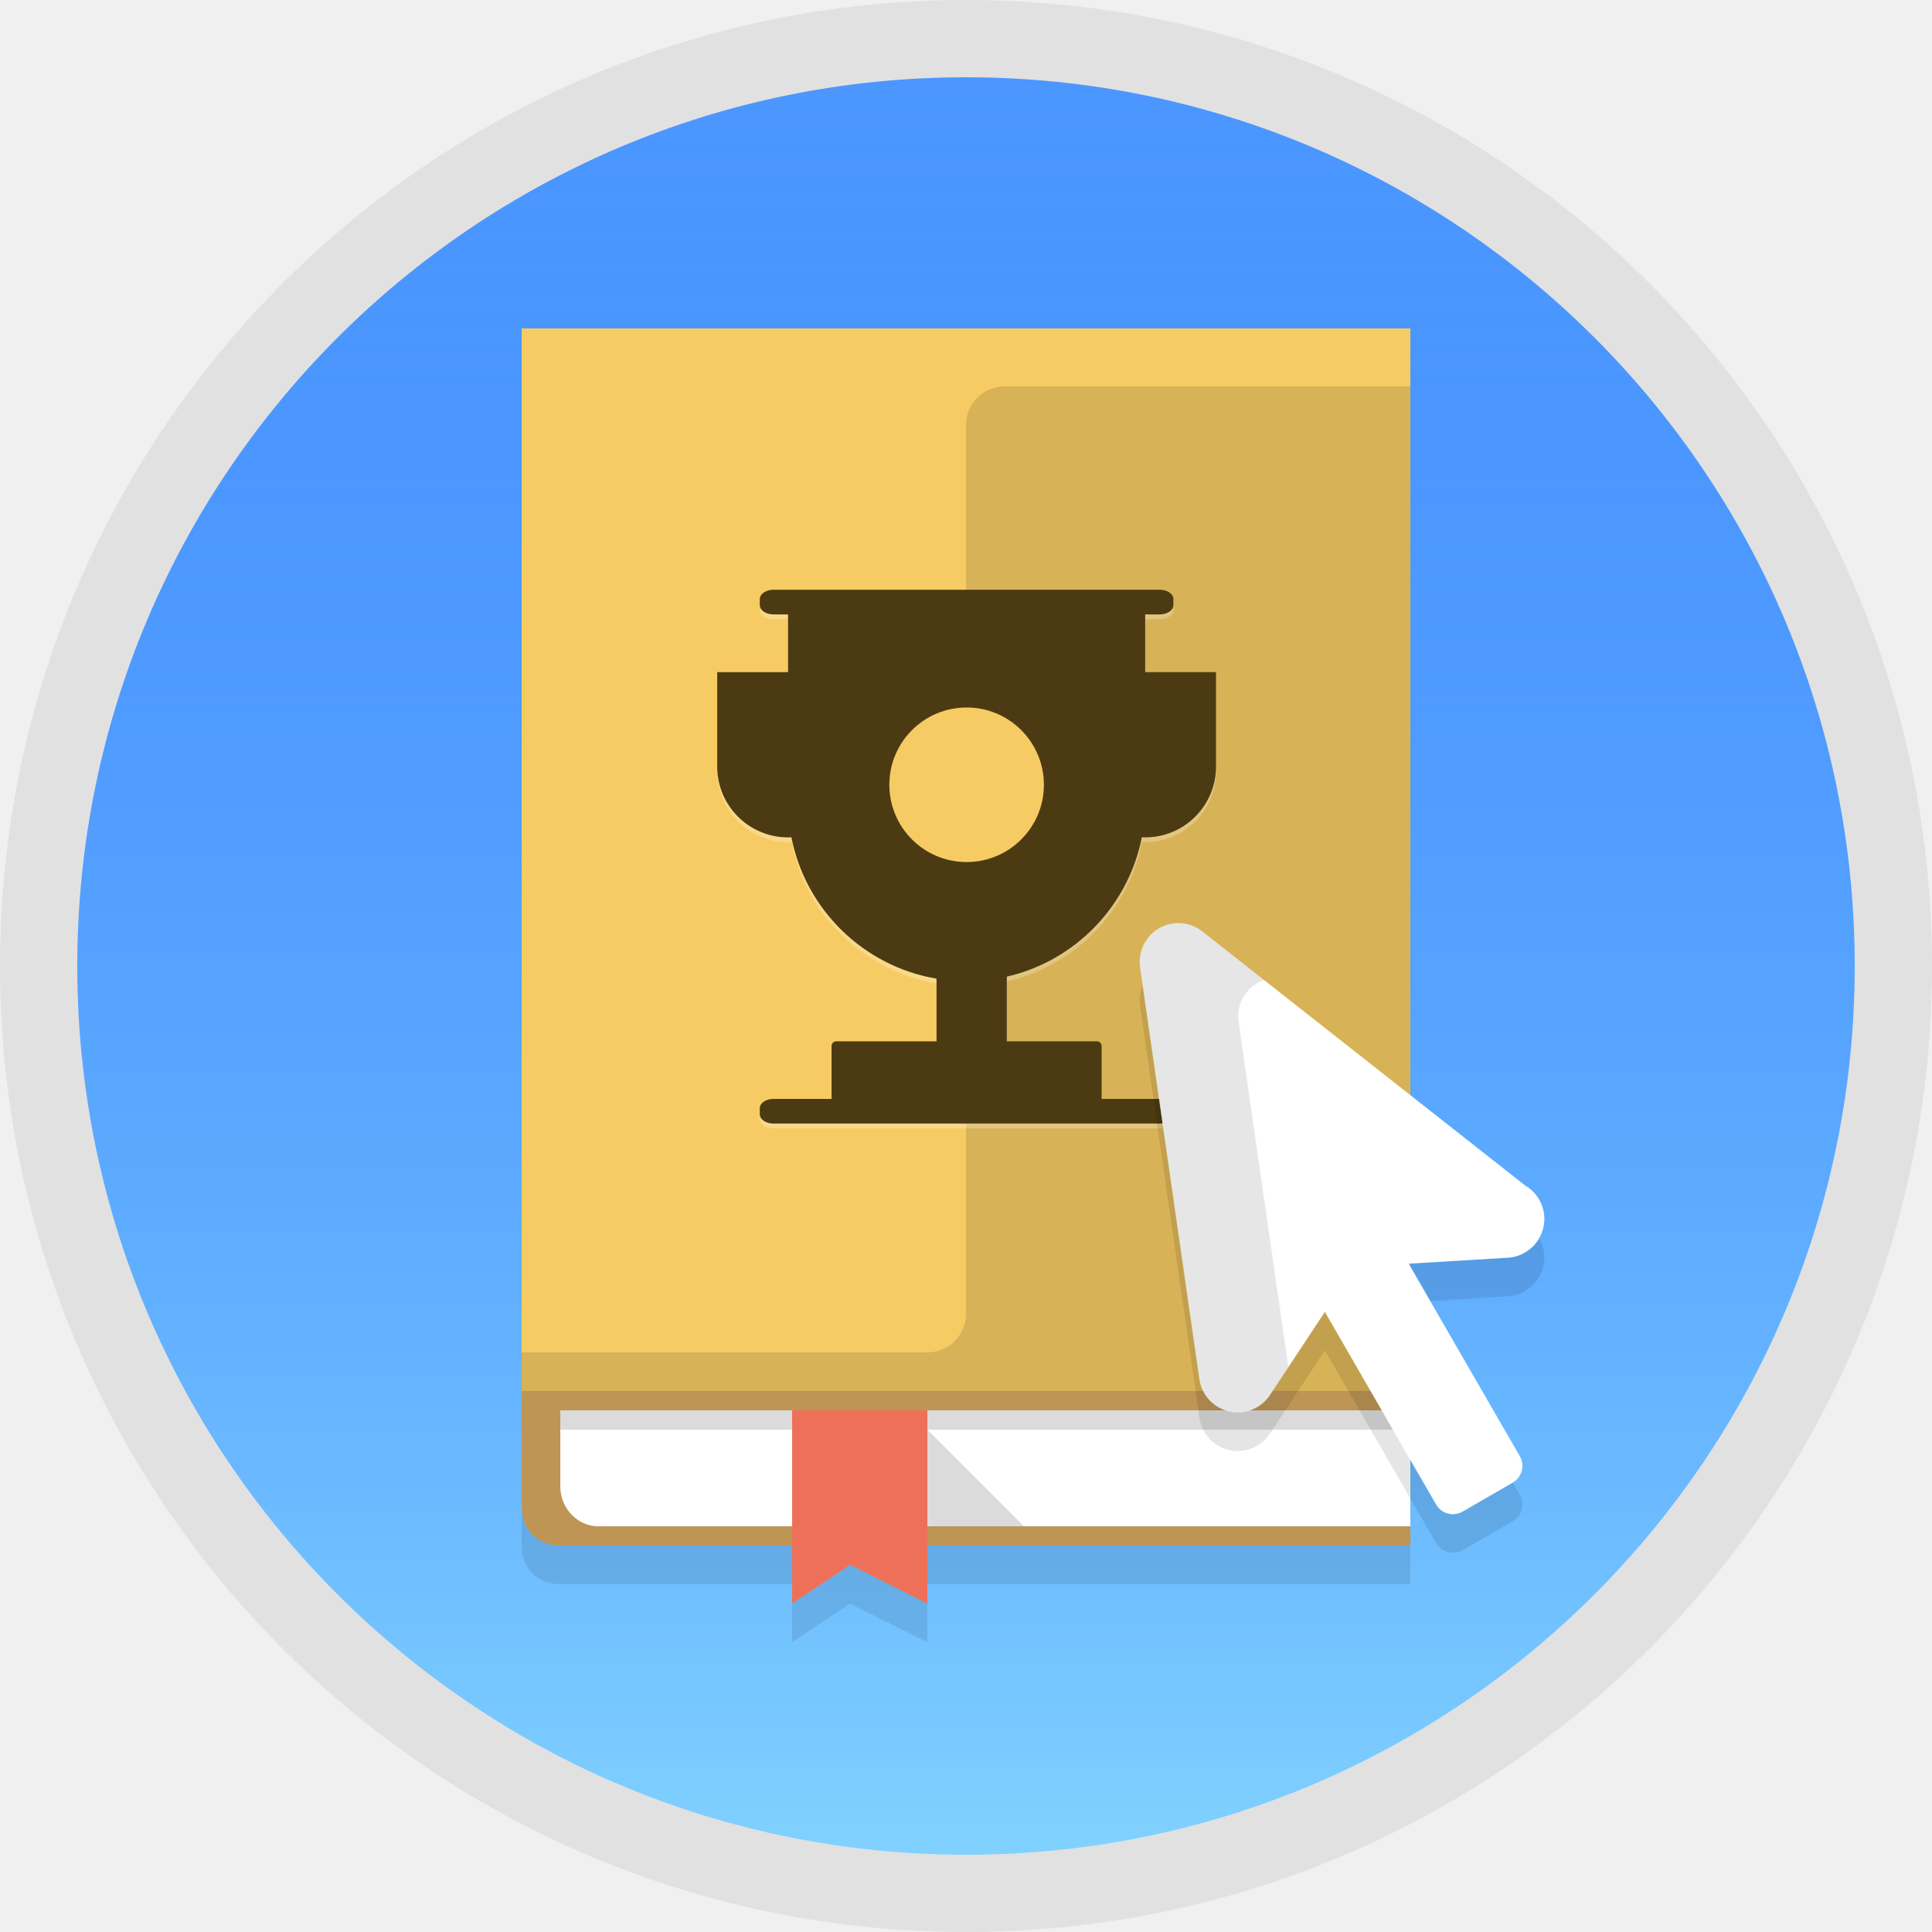
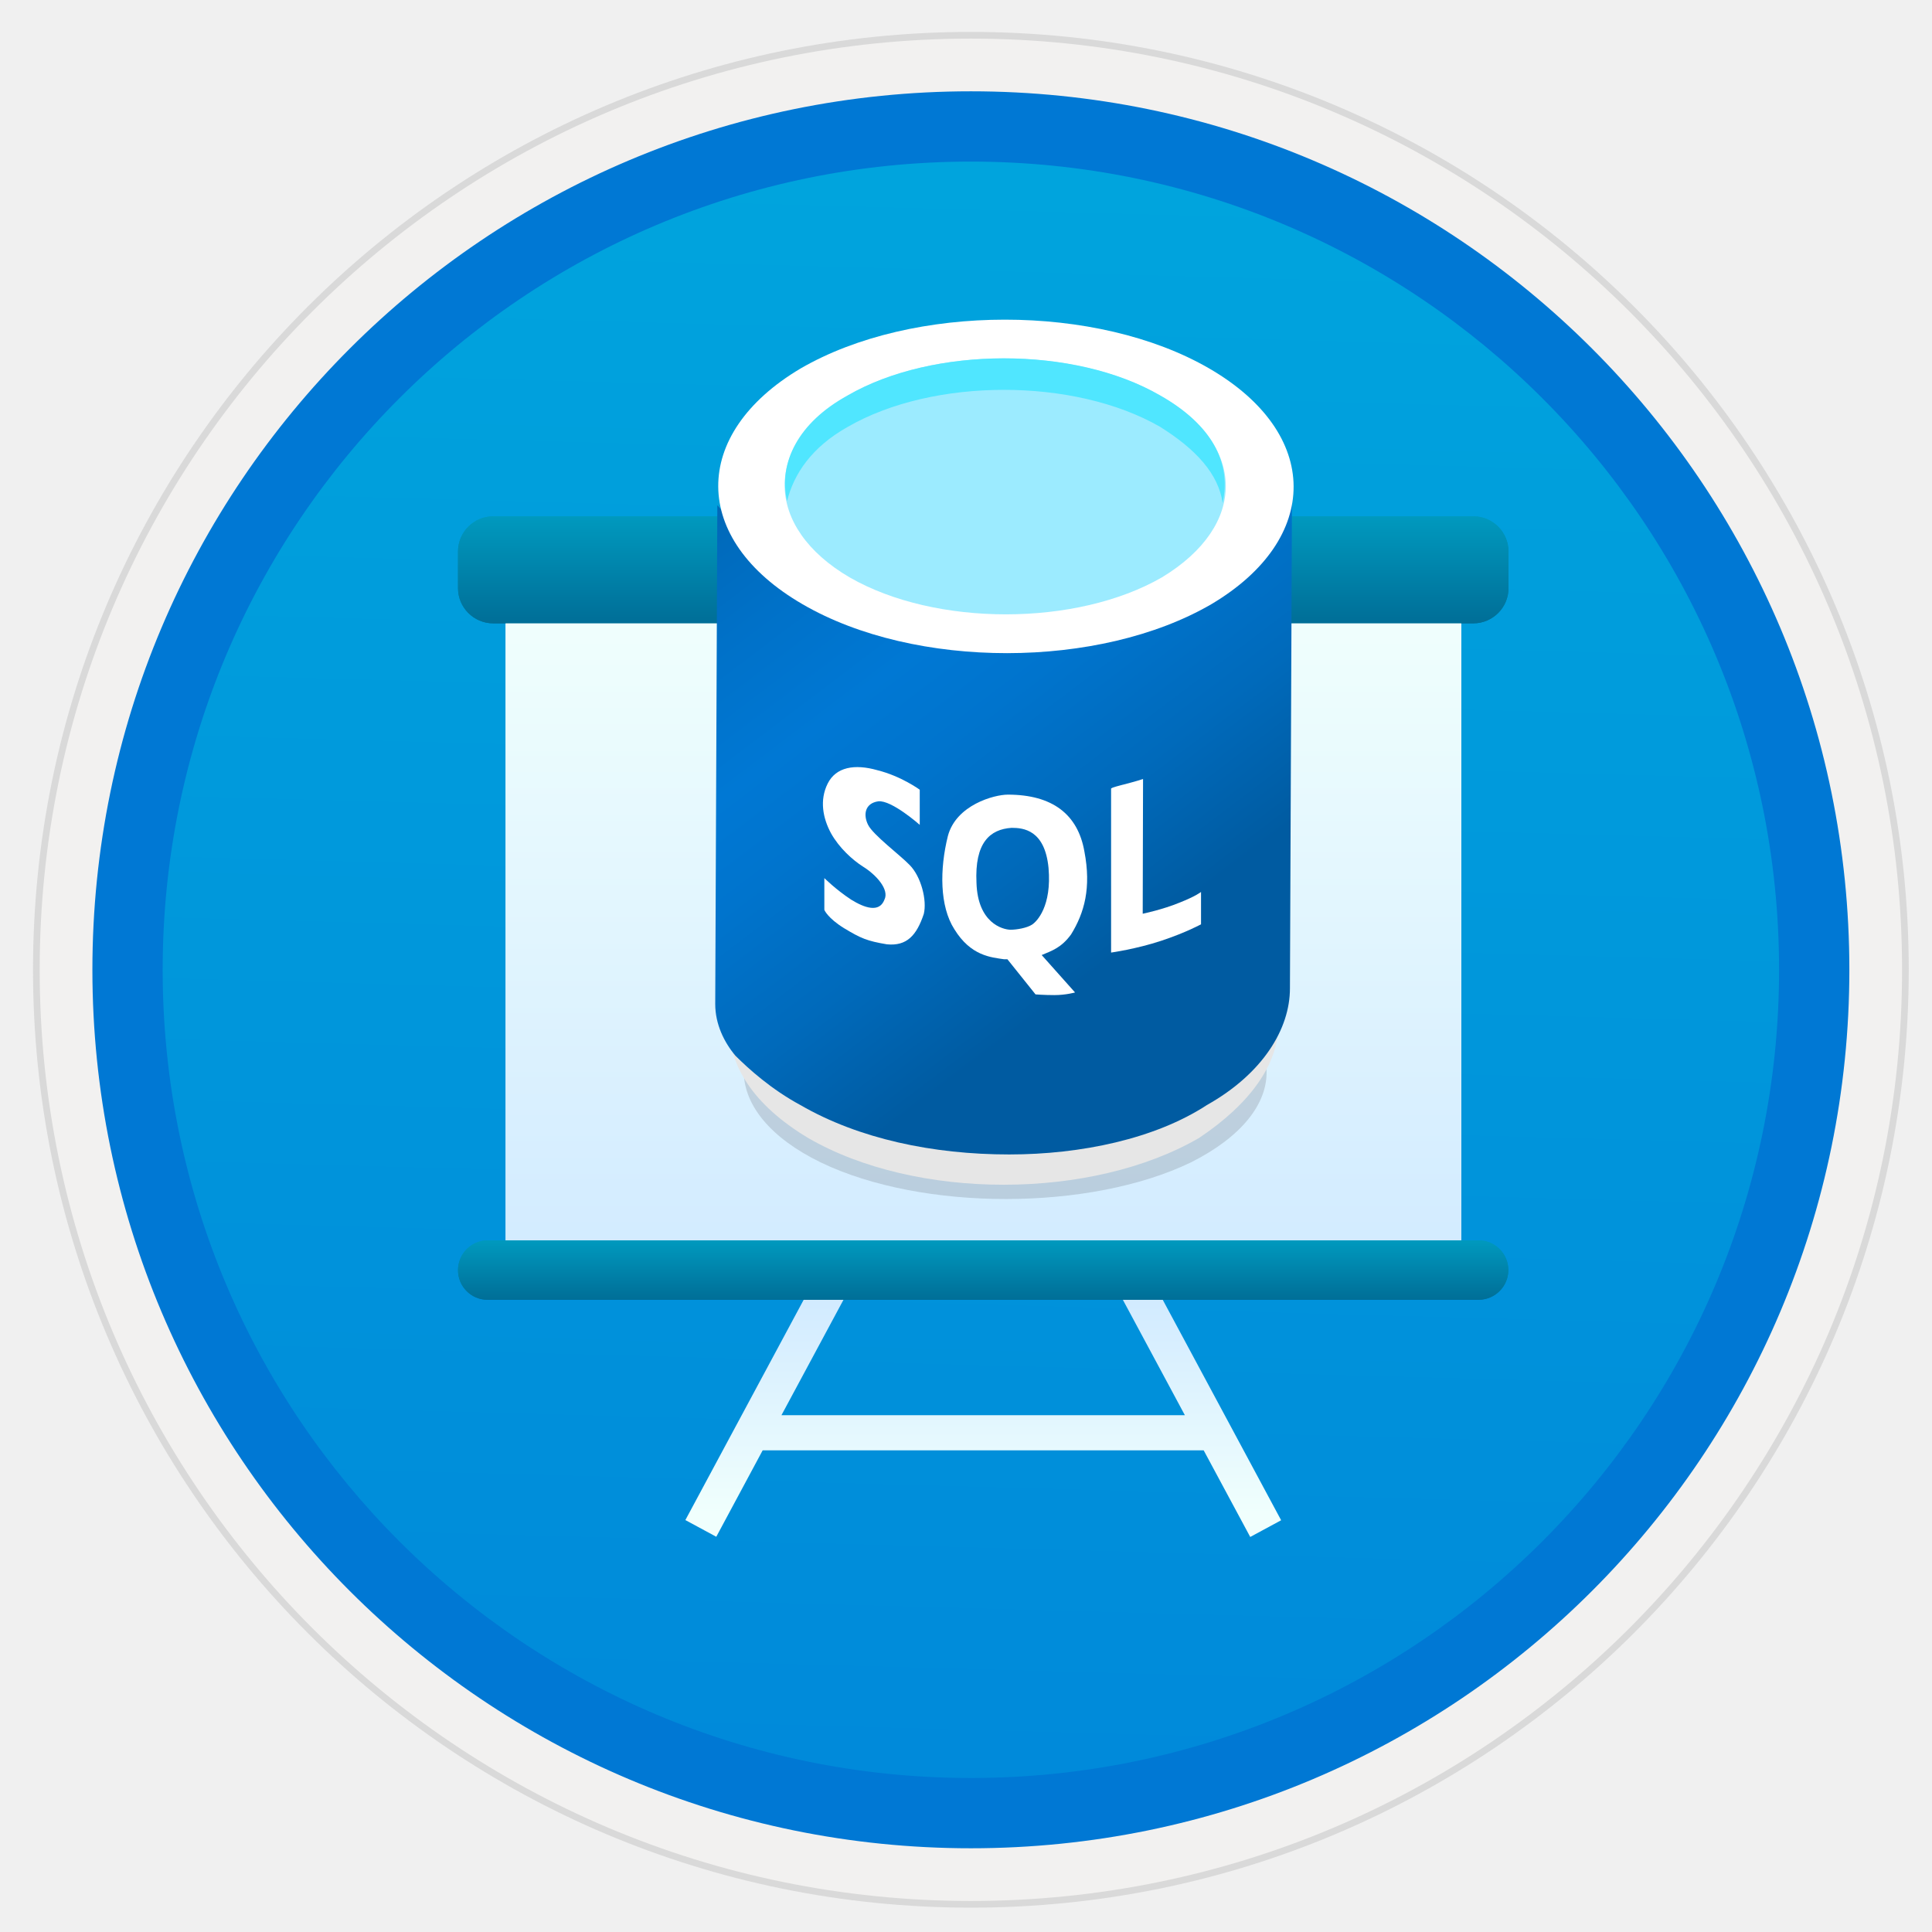
- <svg xmlns="http://www.w3.org/2000/svg" xmlns:xlink="http://www.w3.org/1999/xlink" width="100px" height="100px" viewBox="0 0 100 100" version="1.1">
+ <svg xmlns="http://www.w3.org/2000/svg" width="103" height="103" viewBox="0 0 103 103" fill="none">
+   <path d="M51.76 98.508C77.612 98.508 98.566 77.555 98.566 51.702C98.566 25.85 77.612 4.896 51.76 4.896C25.907 4.896 4.954 25.85 4.954 51.702C4.954 77.555 25.907 98.508 51.76 98.508Z" fill="url(#paint0_linear)" />
+   <path fill-rule="evenodd" clip-rule="evenodd" d="M51.76 1.702C24.146 1.702 1.76 24.089 1.76 51.702C1.76 79.316 24.146 101.702 51.76 101.702C79.373 101.702 101.76 79.316 101.76 51.702C101.76 24.089 79.373 1.702 51.76 1.702ZM51.76 97.459C26.488 97.459 6.003 76.974 6.003 51.702C6.003 26.431 26.488 5.946 51.76 5.946C77.031 5.946 97.517 26.431 97.517 51.702C97.517 76.974 77.031 97.459 51.76 97.459Z" fill="#D9D9D9" />
+   <path fill-rule="evenodd" clip-rule="evenodd" d="M5.862 51.702C5.862 77.049 26.413 97.6 51.76 97.6C77.106 97.6 97.657 77.049 97.657 51.702C97.657 26.356 77.106 5.805 51.76 5.805C26.413 5.805 5.862 26.356 5.862 51.702ZM51.76 2.058C24.343 2.058 2.116 24.286 2.116 51.702C2.116 79.119 24.343 101.346 51.76 101.346C79.176 101.346 101.404 79.119 101.404 51.702C101.404 24.286 79.176 2.058 51.76 2.058Z" fill="#F2F1F0" />
+   <path fill-rule="evenodd" clip-rule="evenodd" d="M8.672 51.702C8.672 75.504 27.959 94.79 51.76 94.79C75.561 94.79 94.847 75.504 94.847 51.702C94.847 27.901 75.561 8.615 51.76 8.615C27.959 8.615 8.672 27.901 8.672 51.702ZM51.76 4.868C25.898 4.868 4.926 25.841 4.926 51.702C4.926 77.564 25.898 98.536 51.76 98.536C77.621 98.536 98.594 77.564 98.594 51.702C98.594 25.841 77.631 4.868 51.76 4.868Z" fill="#0078D4" />
+   <path d="M64.171 77.321H40.66L38.187 81.929L36.539 81.039L43.386 68.291L45.025 69.19L41.662 75.447H63.168L59.806 69.19L61.454 68.3L68.301 81.049L66.653 81.939L64.171 77.321Z" fill="url(#paint1_linear)" />
+   <path d="M52.116 31.339C54.204 31.339 55.891 29.634 55.891 27.536C55.891 25.438 54.204 23.733 52.116 23.733C50.027 23.733 48.341 25.438 48.341 27.536C48.341 29.634 50.027 31.339 52.116 31.339Z" stroke="url(#paint2_linear)" stroke-width="3" />
+   <path d="M77.902 32.603H26.956V66.849H77.902V32.603V32.603Z" fill="url(#paint3_linear)" />
+   <path d="M26.291 27.527H78.549C79.579 27.527 80.422 28.37 80.422 29.4V31.358C80.422 32.388 79.579 33.231 78.549 33.231H26.291C25.261 33.231 24.418 32.388 24.418 31.358V29.4C24.418 28.37 25.261 27.527 26.291 27.527Z" fill="url(#paint4_linear)" />
+   <path d="M26.001 66.127H78.83C79.701 66.127 80.413 66.839 80.413 67.71C80.413 68.581 79.701 69.293 78.83 69.293H26.001C25.13 69.302 24.418 68.591 24.418 67.72C24.418 66.839 25.13 66.127 26.001 66.127Z" fill="url(#paint5_linear)" />
+   <path d="M52.116 31.339C54.204 31.339 55.891 29.634 55.891 27.536C55.891 25.438 54.204 23.733 52.116 23.733C50.027 23.733 48.341 25.438 48.341 27.536C48.341 29.634 50.027 31.339 52.116 31.339Z" stroke="url(#paint6_linear)" stroke-width="3" />
+   <path d="M77.902 32.603H26.956V66.849H77.902V32.603V32.603Z" fill="url(#paint7_linear)" />
+   <path d="M26.291 27.527H78.549C79.579 27.527 80.422 28.37 80.422 29.4V31.358C80.422 32.388 79.579 33.231 78.549 33.231H26.291C25.261 33.231 24.418 32.388 24.418 31.358V29.4C24.418 28.37 25.261 27.527 26.291 27.527Z" fill="url(#paint8_linear)" />
+   <path d="M26.001 66.127H78.83C79.701 66.127 80.413 66.839 80.413 67.71C80.413 68.581 79.701 69.293 78.83 69.293H26.001C25.13 69.302 24.418 68.591 24.418 67.72C24.418 66.839 25.13 66.127 26.001 66.127Z" fill="url(#paint9_linear)" />
+   <path opacity="0.15" d="M63.356 52.396C68.892 55 68.892 59.252 63.496 61.968C58.101 64.573 49.165 64.573 43.77 61.978C38.375 59.365 38.234 55 43.63 52.396C49.025 49.801 57.961 49.801 63.356 52.396Z" fill="#1F1D20" />
+   <path d="M68.152 51.908V54.625C68.152 56.742 66.644 58.849 63.927 60.666C58.195 63.992 48.828 63.992 43.096 60.676C40.08 58.868 38.862 56.751 38.862 54.644V51.927C38.862 54.044 40.379 56.451 43.096 57.969C48.837 61.294 58.195 61.285 63.927 57.959C66.653 56.442 68.152 54.334 68.152 51.908Z" fill="#E6E6E6" />
+   <path d="M64.461 30.889C61.473 32.566 57.642 33.4 53.802 33.521C49.737 33.521 45.774 32.688 42.796 30.889C39.686 29.091 38.243 26.824 38.243 26.946L38.131 53.529C38.131 54.606 38.609 55.571 39.208 56.283C39.92 56.995 41.129 58.081 42.674 58.915C45.784 60.713 49.737 61.547 53.802 61.547C57.633 61.547 61.586 60.713 64.339 58.915C67.327 57.238 68.77 54.85 68.77 52.695L68.882 25.756C69.013 28.023 67.459 29.213 64.461 30.889Z" fill="url(#paint10_linear)" />
+   <path d="M64.461 19.64C70.447 23.106 70.447 28.726 64.583 32.21C58.607 35.685 48.781 35.695 42.796 32.219C36.81 28.754 36.81 23.134 42.674 19.649C48.66 16.174 58.476 16.174 64.461 19.64Z" fill="white" />
+   <path d="M61.829 21.082C66.503 23.715 66.503 28.023 61.951 30.777C57.399 33.409 49.868 33.409 45.306 30.787C40.754 28.136 40.632 23.724 45.194 21.082C49.737 18.45 57.277 18.45 61.829 21.082Z" fill="#9CEBFF" />
+   <path d="M45.194 22.759C49.746 20.127 57.277 20.127 61.839 22.75C63.759 23.948 64.958 25.26 65.182 26.815C65.66 24.651 64.592 22.628 61.839 21.073C57.286 18.441 49.746 18.45 45.194 21.082C42.562 22.515 41.484 24.67 41.962 26.712C42.318 25.269 43.273 23.836 45.194 22.759Z" fill="#50E6FF" />
+   <path d="M60.939 41.53L60.921 48.714C60.921 48.714 61.998 48.49 62.878 48.124C63.759 47.778 64.03 47.553 64.03 47.553V49.276C64.03 49.276 63.234 49.717 61.904 50.157C60.574 50.597 59.235 50.784 59.235 50.784V42.064C59.16 41.97 60.124 41.802 60.939 41.53Z" fill="white" />
+   <path d="M49.034 42.102V43.975C49.034 43.975 47.535 42.645 46.824 42.72C46.112 42.823 46.009 43.432 46.28 43.975C46.552 44.518 47.976 45.577 48.491 46.111C49.109 46.729 49.428 48.003 49.25 48.724C48.865 49.876 48.341 50.447 47.282 50.344C46.224 50.166 45.896 50.026 44.997 49.483C44.117 48.939 43.948 48.508 43.948 48.508V46.813C43.948 46.813 44.566 47.431 45.381 47.965C46.093 48.405 46.88 48.677 47.151 47.965C47.423 47.422 46.711 46.635 45.999 46.195C45.456 45.848 44.744 45.211 44.304 44.425C43.864 43.61 43.686 42.654 44.126 41.774C44.566 40.893 45.559 40.715 46.777 41.062C48.051 41.38 49.034 42.102 49.034 42.102Z" fill="white" />
+   <path d="M57.099 49.82C57.811 48.668 58.185 47.337 57.811 45.389C57.464 43.422 56.115 42.364 53.727 42.364C53.015 42.364 50.973 42.907 50.533 44.574C50.093 46.345 50.093 48.312 50.879 49.539C51.76 50.972 52.846 51.037 53.53 51.141C53.633 51.141 53.708 51.141 53.708 51.141L55.207 53.014C55.207 53.014 55.666 53.051 56.209 53.051C56.827 53.051 57.314 52.911 57.314 52.911L55.535 50.916C56.097 50.681 56.584 50.522 57.099 49.82ZM52.059 47.066C51.956 44.93 52.771 44.209 53.933 44.134C54.551 44.134 55.703 44.237 55.9 46.27C56.078 48.312 55.282 49.127 55.019 49.295C54.748 49.473 54.205 49.567 53.867 49.567C53.455 49.557 52.125 49.211 52.059 47.066Z" fill="white" />
  <defs>
-     <linearGradient x1="50%" y1="100%" x2="50%" y2="3.061617e-15%" id="linearGradient-1">
-       <stop stop-color="#FFFFFF" stop-opacity="0.738" offset="0%" />
-       <stop stop-color="#000000" stop-opacity="0.151" offset="100%" />
+     <linearGradient id="paint0_linear" x1="53.53" y1="-13.09" x2="49.547" y2="132.678" gradientUnits="userSpaceOnUse">
+       <stop stop-color="#00ABDE" />
+       <stop offset="1" stop-color="#007ED8" />
    </linearGradient>
-     <rect id="path-2" x="0" y="0" width="96" height="96" rx="48" />
-     <filter x="-8.3%" y="-5.9%" width="116.7%" height="111.8%" filterUnits="objectBoundingBox" id="filter-4">
-       <feOffset dx="0" dy="2" in="SourceAlpha" result="shadowOffsetOuter1" />
-       <feColorMatrix values="0 0 0 0 0   0 0 0 0 0   0 0 0 0 0  0 0 0 0.096 0" type="matrix" in="shadowOffsetOuter1" result="shadowMatrixOuter1" />
-       <feMerge>
-         <feMergeNode in="shadowMatrixOuter1" />
-         <feMergeNode in="SourceGraphic" />
-       </feMerge>
-     </filter>
-     <path d="M3.789,1.332 L3.034,1.332 C2.643,1.332 2.326,1.116 2.326,0.849 L2.326,0.816 L2.326,0.539 C2.326,0.272 2.643,0.056 3.034,0.056 L22.511,0.056 L23.03,0.056 C23.42,0.056 23.736,0.272 23.736,0.539 L23.736,0.849 C23.736,1.116 23.42,1.332 23.03,1.332 L22.275,1.332 L22.275,4.319 L25.941,4.319 L25.941,9.208 C25.941,11.232 24.3,12.873 22.275,12.873 C22.217,12.873 22.158,12.872 22.101,12.869 C21.398,16.438 18.641,19.269 15.113,20.081 L15.113,23.428 L19.776,23.428 C19.911,23.428 20.022,23.538 20.022,23.675 L20.022,26.409 L22.511,26.409 L23.03,26.409 C23.42,26.409 23.736,26.626 23.736,26.893 L23.736,27.202 C23.736,27.47 23.42,27.686 23.03,27.686 L3.034,27.686 C2.643,27.686 2.326,27.47 2.326,27.202 L2.326,27.17 L2.326,26.893 C2.326,26.626 2.643,26.409 3.034,26.409 L6.041,26.409 L6.041,23.675 C6.041,23.538 6.152,23.428 6.288,23.428 L11.474,23.428 L11.474,20.185 C7.696,19.544 4.7,16.613 3.963,12.869 C3.905,12.872 3.847,12.873 3.789,12.873 C1.764,12.873 0.122,11.232 0.122,9.208 L0.122,4.319 L3.789,4.319 L3.789,1.332 Z" id="path-5" />
-     <filter x="-0.5%" y="-0.5%" width="101.0%" height="101.8%" filterUnits="objectBoundingBox" id="filter-6">
-       <feOffset dx="0" dy="0.25" in="SourceAlpha" result="shadowOffsetOuter1" />
-       <feColorMatrix values="0 0 0 0 1   0 0 0 0 1   0 0 0 0 1  0 0 0 0.249 0" type="matrix" in="shadowOffsetOuter1" />
-     </filter>
-     <filter x="-13.3%" y="-11.1%" width="126.7%" height="122.2%" filterUnits="objectBoundingBox" id="filter-7">
-       <feOffset dx="0" dy="2" in="SourceAlpha" result="shadowOffsetOuter1" />
-       <feColorMatrix values="0 0 0 0 0   0 0 0 0 0   0 0 0 0 0  0 0 0 0.103 0" type="matrix" in="shadowOffsetOuter1" result="shadowMatrixOuter1" />
-       <feMerge>
-         <feMergeNode in="shadowMatrixOuter1" />
-         <feMergeNode in="SourceGraphic" />
-       </feMerge>
-     </filter>
-     <path d="M24.748,24.446 L16.847,4.693 C16.544,3.934 15.807,3.436 14.99,3.436 C14.173,3.436 13.436,3.934 13.133,4.693 L5.133,24.693 C4.825,25.464 5.025,26.345 5.635,26.908 C6.248,27.471 7.141,27.595 7.884,27.225 L14.99,23.672 L22.095,27.225 C22.38,27.367 22.685,27.436 22.99,27.436 C22.997,27.435 23.004,27.435 23.009,27.436 C24.115,27.436 25.009,26.54 25.009,25.436 C25.009,25.076 24.915,24.738 24.748,24.446" id="path-8" />
-     <filter x="-12.5%" y="-10.4%" width="125.0%" height="120.8%" filterUnits="objectBoundingBox" id="filter-9">
-       <feOffset dx="3" dy="5" in="SourceAlpha" result="shadowOffsetInner1" />
-       <feComposite in="shadowOffsetInner1" in2="SourceAlpha" operator="arithmetic" k2="-1" k3="1" result="shadowInnerInner1" />
-       <feColorMatrix values="0 0 0 0 0   0 0 0 0 0   0 0 0 0 0  0 0 0 0.098 0" type="matrix" in="shadowInnerInner1" />
-     </filter>
+     <linearGradient id="paint1_linear" x1="52.418" y1="69.525" x2="52.418" y2="80.715" gradientUnits="userSpaceOnUse">
+       <stop stop-color="#D2EBFF" />
+       <stop offset="1" stop-color="#F0FFFD" />
+     </linearGradient>
+     <linearGradient id="paint2_linear" x1="52.114" y1="23.743" x2="52.114" y2="31.339" gradientUnits="userSpaceOnUse">
+       <stop stop-color="#0099BE" />
+       <stop offset="1" stop-color="#006E97" />
+     </linearGradient>
+     <linearGradient id="paint3_linear" x1="52.428" y1="66.853" x2="52.428" y2="32.608" gradientUnits="userSpaceOnUse">
+       <stop stop-color="#D2EBFF" />
+       <stop offset="1" stop-color="#F0FFFD" />
+     </linearGradient>
+     <linearGradient id="paint4_linear" x1="52.418" y1="27.544" x2="52.418" y2="33.241" gradientUnits="userSpaceOnUse">
+       <stop stop-color="#0099BE" />
+       <stop offset="1" stop-color="#006E97" />
+     </linearGradient>
+     <linearGradient id="paint5_linear" x1="52.414" y1="66.14" x2="52.414" y2="69.306" gradientUnits="userSpaceOnUse">
+       <stop stop-color="#0099BE" />
+       <stop offset="1" stop-color="#006E97" />
+     </linearGradient>
+     <linearGradient id="paint6_linear" x1="52.114" y1="23.743" x2="52.114" y2="31.339" gradientUnits="userSpaceOnUse">
+       <stop stop-color="#0099BE" />
+       <stop offset="1" stop-color="#006E97" />
+     </linearGradient>
+     <linearGradient id="paint7_linear" x1="52.428" y1="66.853" x2="52.428" y2="32.608" gradientUnits="userSpaceOnUse">
+       <stop stop-color="#D2EBFF" />
+       <stop offset="1" stop-color="#F0FFFD" />
+     </linearGradient>
+     <linearGradient id="paint8_linear" x1="52.418" y1="27.544" x2="52.418" y2="33.241" gradientUnits="userSpaceOnUse">
+       <stop stop-color="#0099BE" />
+       <stop offset="1" stop-color="#006E97" />
+     </linearGradient>
+     <linearGradient id="paint9_linear" x1="52.414" y1="66.14" x2="52.414" y2="69.306" gradientUnits="userSpaceOnUse">
+       <stop stop-color="#0099BE" />
+       <stop offset="1" stop-color="#006E97" />
+     </linearGradient>
+     <linearGradient id="paint10_linear" x1="36.404" y1="17.754" x2="60.82" y2="49.951" gradientUnits="userSpaceOnUse">
+       <stop stop-color="#005BA1" />
+       <stop offset="0.07" stop-color="#0060A9" />
+       <stop offset="0.36" stop-color="#0071C8" />
+       <stop offset="0.52" stop-color="#0078D4" />
+       <stop offset="0.64" stop-color="#0074CD" />
+       <stop offset="0.82" stop-color="#006ABB" />
+       <stop offset="1" stop-color="#005BA1" />
+     </linearGradient>
  </defs>
-   <g id="Badges" stroke="none" stroke-width="1" fill="none" fill-rule="evenodd">
-     <g id="Special-Badges" transform="translate(-50, -860)">
-       <g id="Special-Badges/generic-badge" transform="translate(50, 860)">
-         <g id="Mask" transform="translate(2, 2)">
-           <mask id="mask-3" fill="white">
-             <use xlink:href="#path-2" />
-           </mask>
-           <g id="BG">
-             <use fill="#55A2FF" xlink:href="#path-2" />
-             <use fill-opacity="0.75" fill="url(#linearGradient-1)" style="mix-blend-mode: overlay;" xlink:href="#path-2" />
-           </g>
-           <g id="Book-1" filter="url(#filter-4)" mask="url(#mask-3)">
-             <g transform="translate(24, 14)" id="Book">
-               <g transform="translate(0.167481, 0.387536)">
-                 <path d="M0.833,55.612 L0.833,61.612 C0.84,62.807 1.671,63.615 2.833,63.612 L46.833,63.612 L46.833,55.612 L0.833,55.612 Z" id="Shape" fill="#BE9555" fill-rule="nonzero" />
-                 <path d="M2.833,56.612 L2.833,60.612 C2.867,61.718 3.753,62.615 4.788,62.612 L46.833,62.612 L46.833,56.612 L2.833,56.612 Z" id="Shape" fill="#FFFFFF" fill-rule="nonzero" />
-                 <polygon id="Shape" fill="#4F4D52" fill-rule="nonzero" opacity="0.2" points="2.833 56.612 2.833 57.612 46.833 57.612 46.833 56.612" />
-                 <polygon id="Shape" fill="#4F4D52" fill-rule="nonzero" opacity="0.2" points="20.833 56.612 26.833 62.612 20.833 62.612" />
-                 <polygon id="Shape" fill="#EF6F59" fill-rule="nonzero" points="21.833 66.612 17.833 64.612 14.833 66.612 14.833 56.612 21.833 56.612" />
-                 <polygon id="Shape" fill="#F7CB64" fill-rule="nonzero" points="46.833 55.612 0.833 55.612 0.833 0.612 46.833 0.612" />
-                 <path d="M23.833,51.612 C23.833,52.716 22.938,53.612 21.833,53.612 L0.833,53.612 L0.833,55.612 L46.833,55.612 L46.833,3.612 L25.833,3.612 C24.727,3.612 23.833,4.507 23.833,5.612 L23.833,51.612 Z" id="Fill-361" fill-opacity="0.127" fill="#000000" />
-               </g>
-             </g>
-           </g>
-           <g id="Trophey" mask="url(#mask-3)">
-             <g transform="translate(35, 28.46969)">
-               <g id="Combined-Shape" fill="none">
-                 <use fill="black" fill-opacity="1" filter="url(#filter-6)" xlink:href="#path-5" />
-                 <use fill="#4C3B12" fill-rule="evenodd" xlink:href="#path-5" />
-               </g>
-               <circle id="Oval" fill="#F7CB64" fill-rule="evenodd" cx="13.032" cy="10.15" r="4" />
-             </g>
-           </g>
-           <g id="Group-8" filter="url(#filter-7)" mask="url(#mask-3)">
-             <g transform="translate(49, 41)">
-               <rect id="Rectangle" fill="#FFFFFF" fill-rule="evenodd" transform="translate(20, 24.09644) rotate(-30) translate(-20, -24.09644) " x="17.5" y="12.096" width="5" height="24" rx="1" />
-               <g id="Fill-188" fill="none" transform="translate(15, 15.43619) rotate(-30) translate(-15, -15.43619) ">
-                 <use fill="#FFFFFF" fill-rule="evenodd" xlink:href="#path-8" />
-                 <use fill="black" fill-opacity="1" filter="url(#filter-9)" xlink:href="#path-8" />
-               </g>
-             </g>
-           </g>
-         </g>
-         <rect id="Azure-Border" stroke="#E1E1E1" stroke-width="4" x="2" y="2" width="96" height="96" rx="48" />
-       </g>
-     </g>
-   </g>
</svg>
